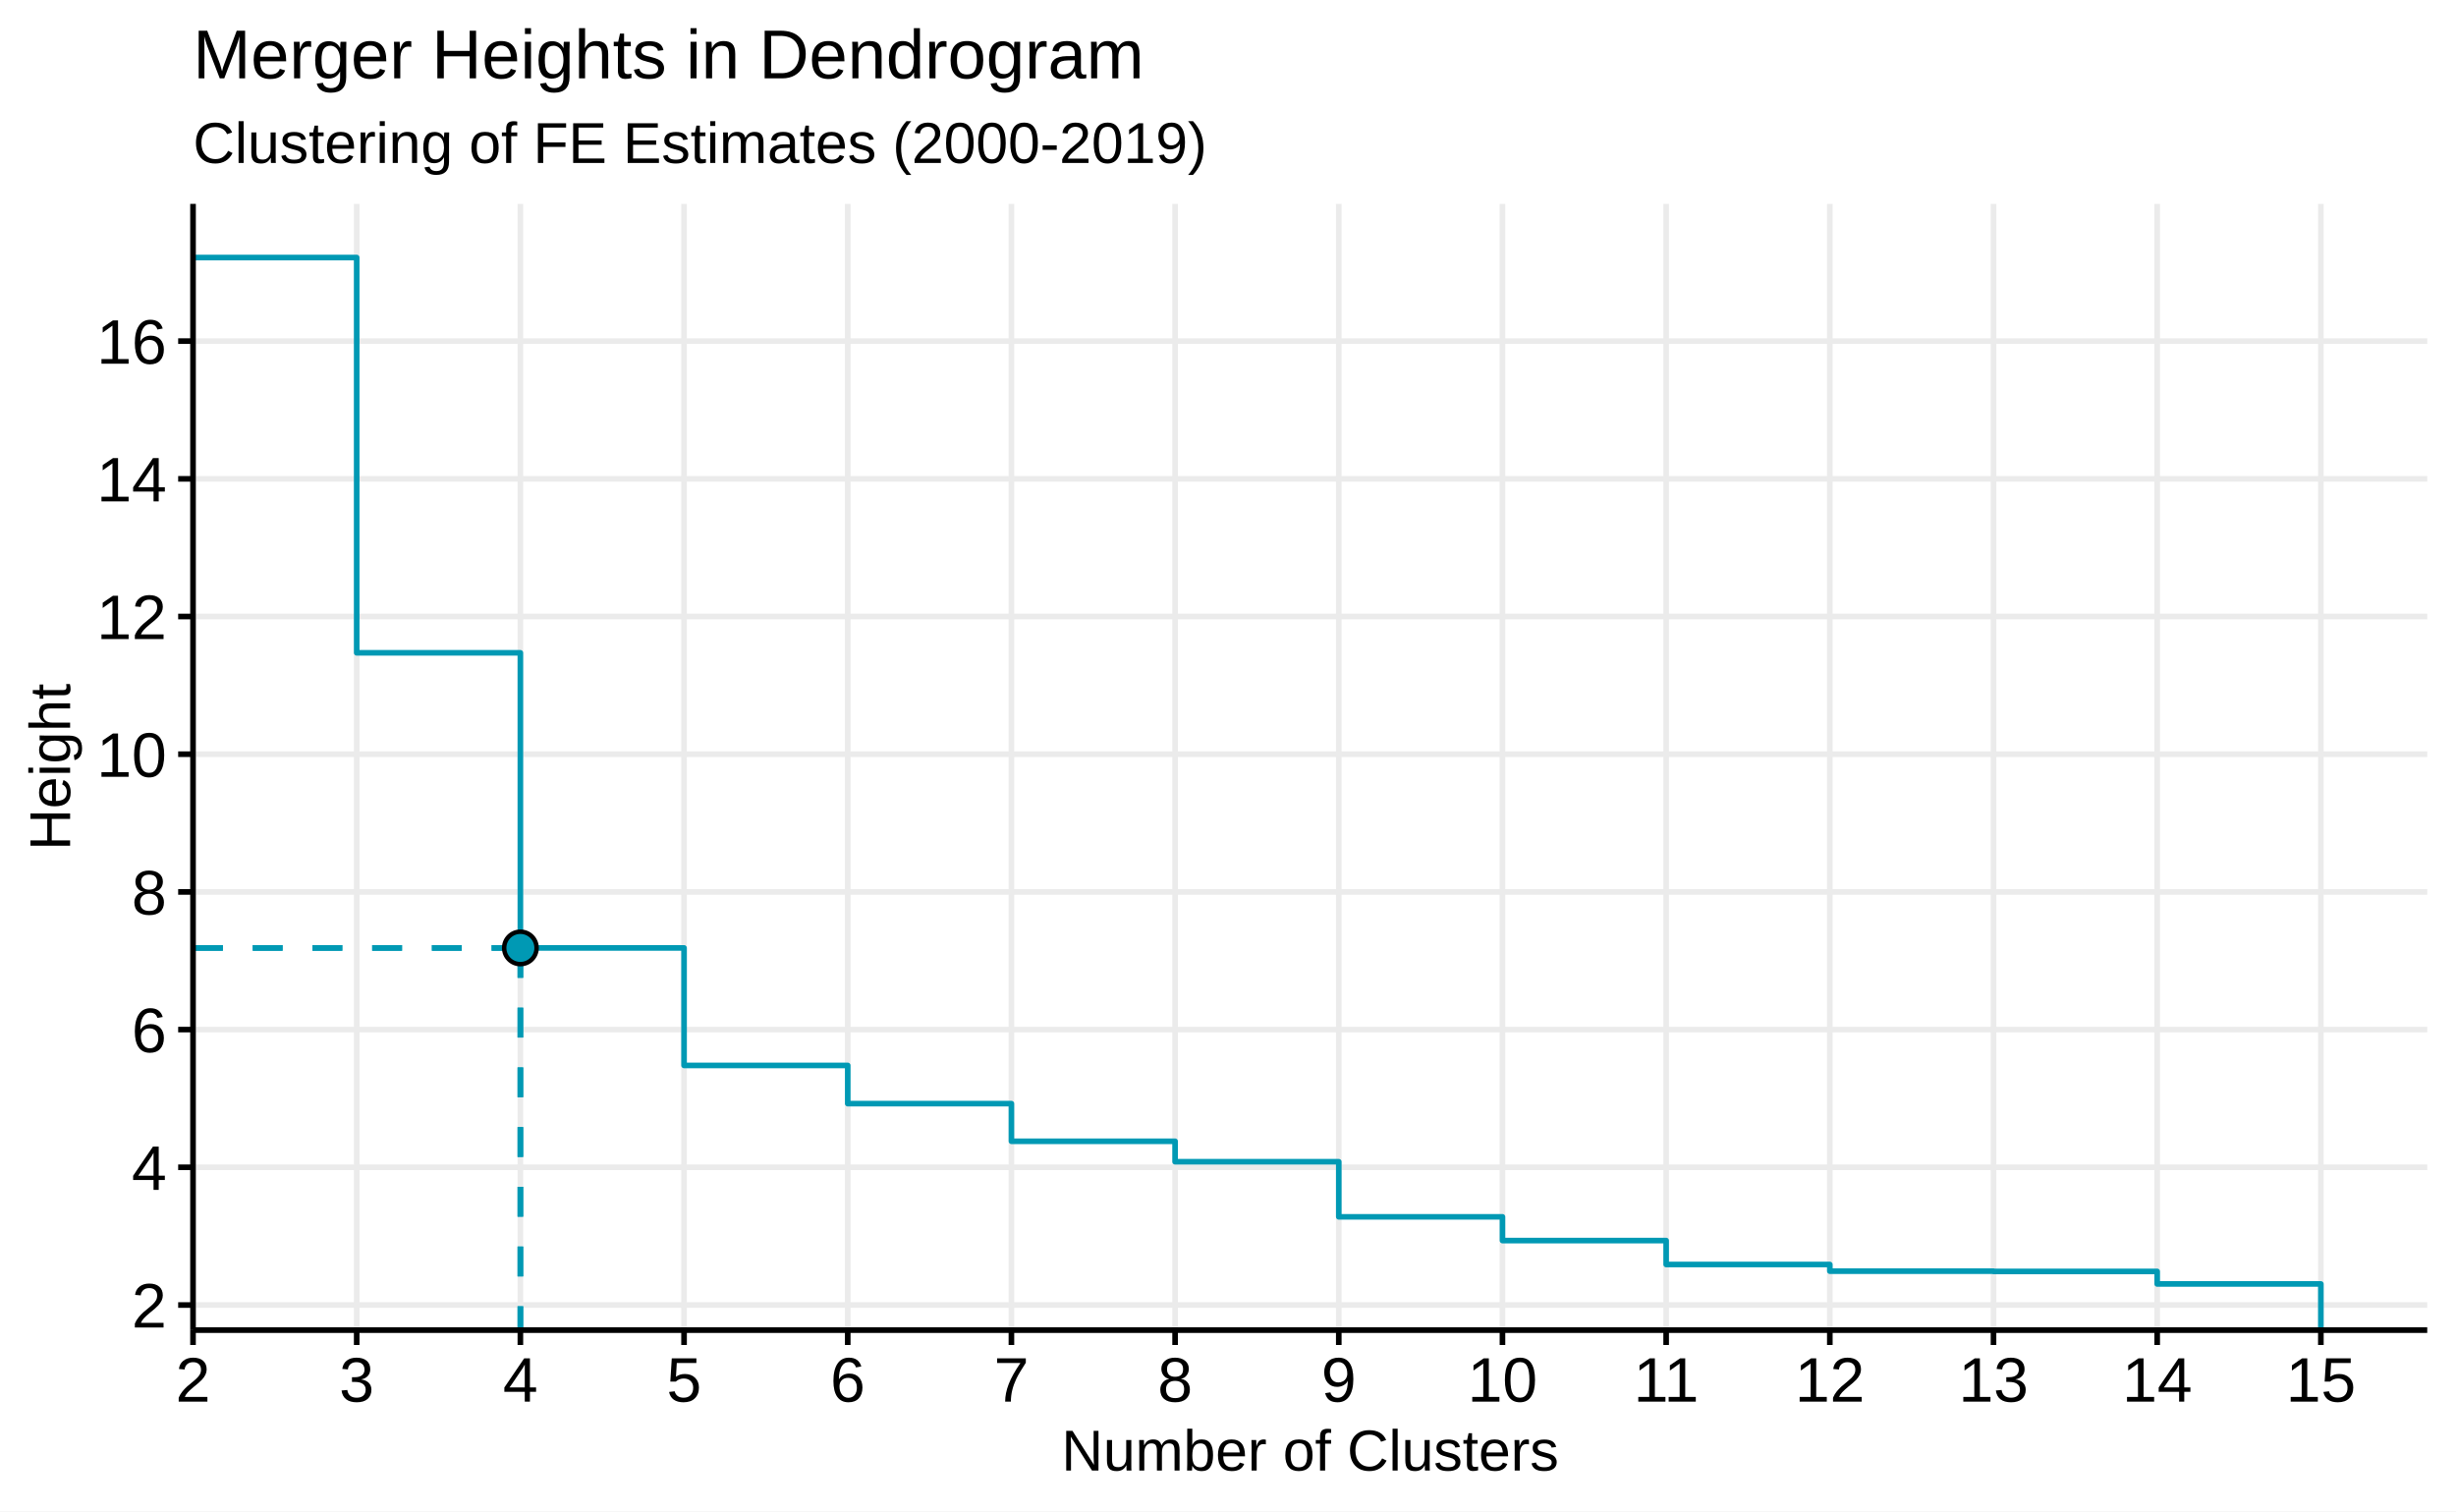
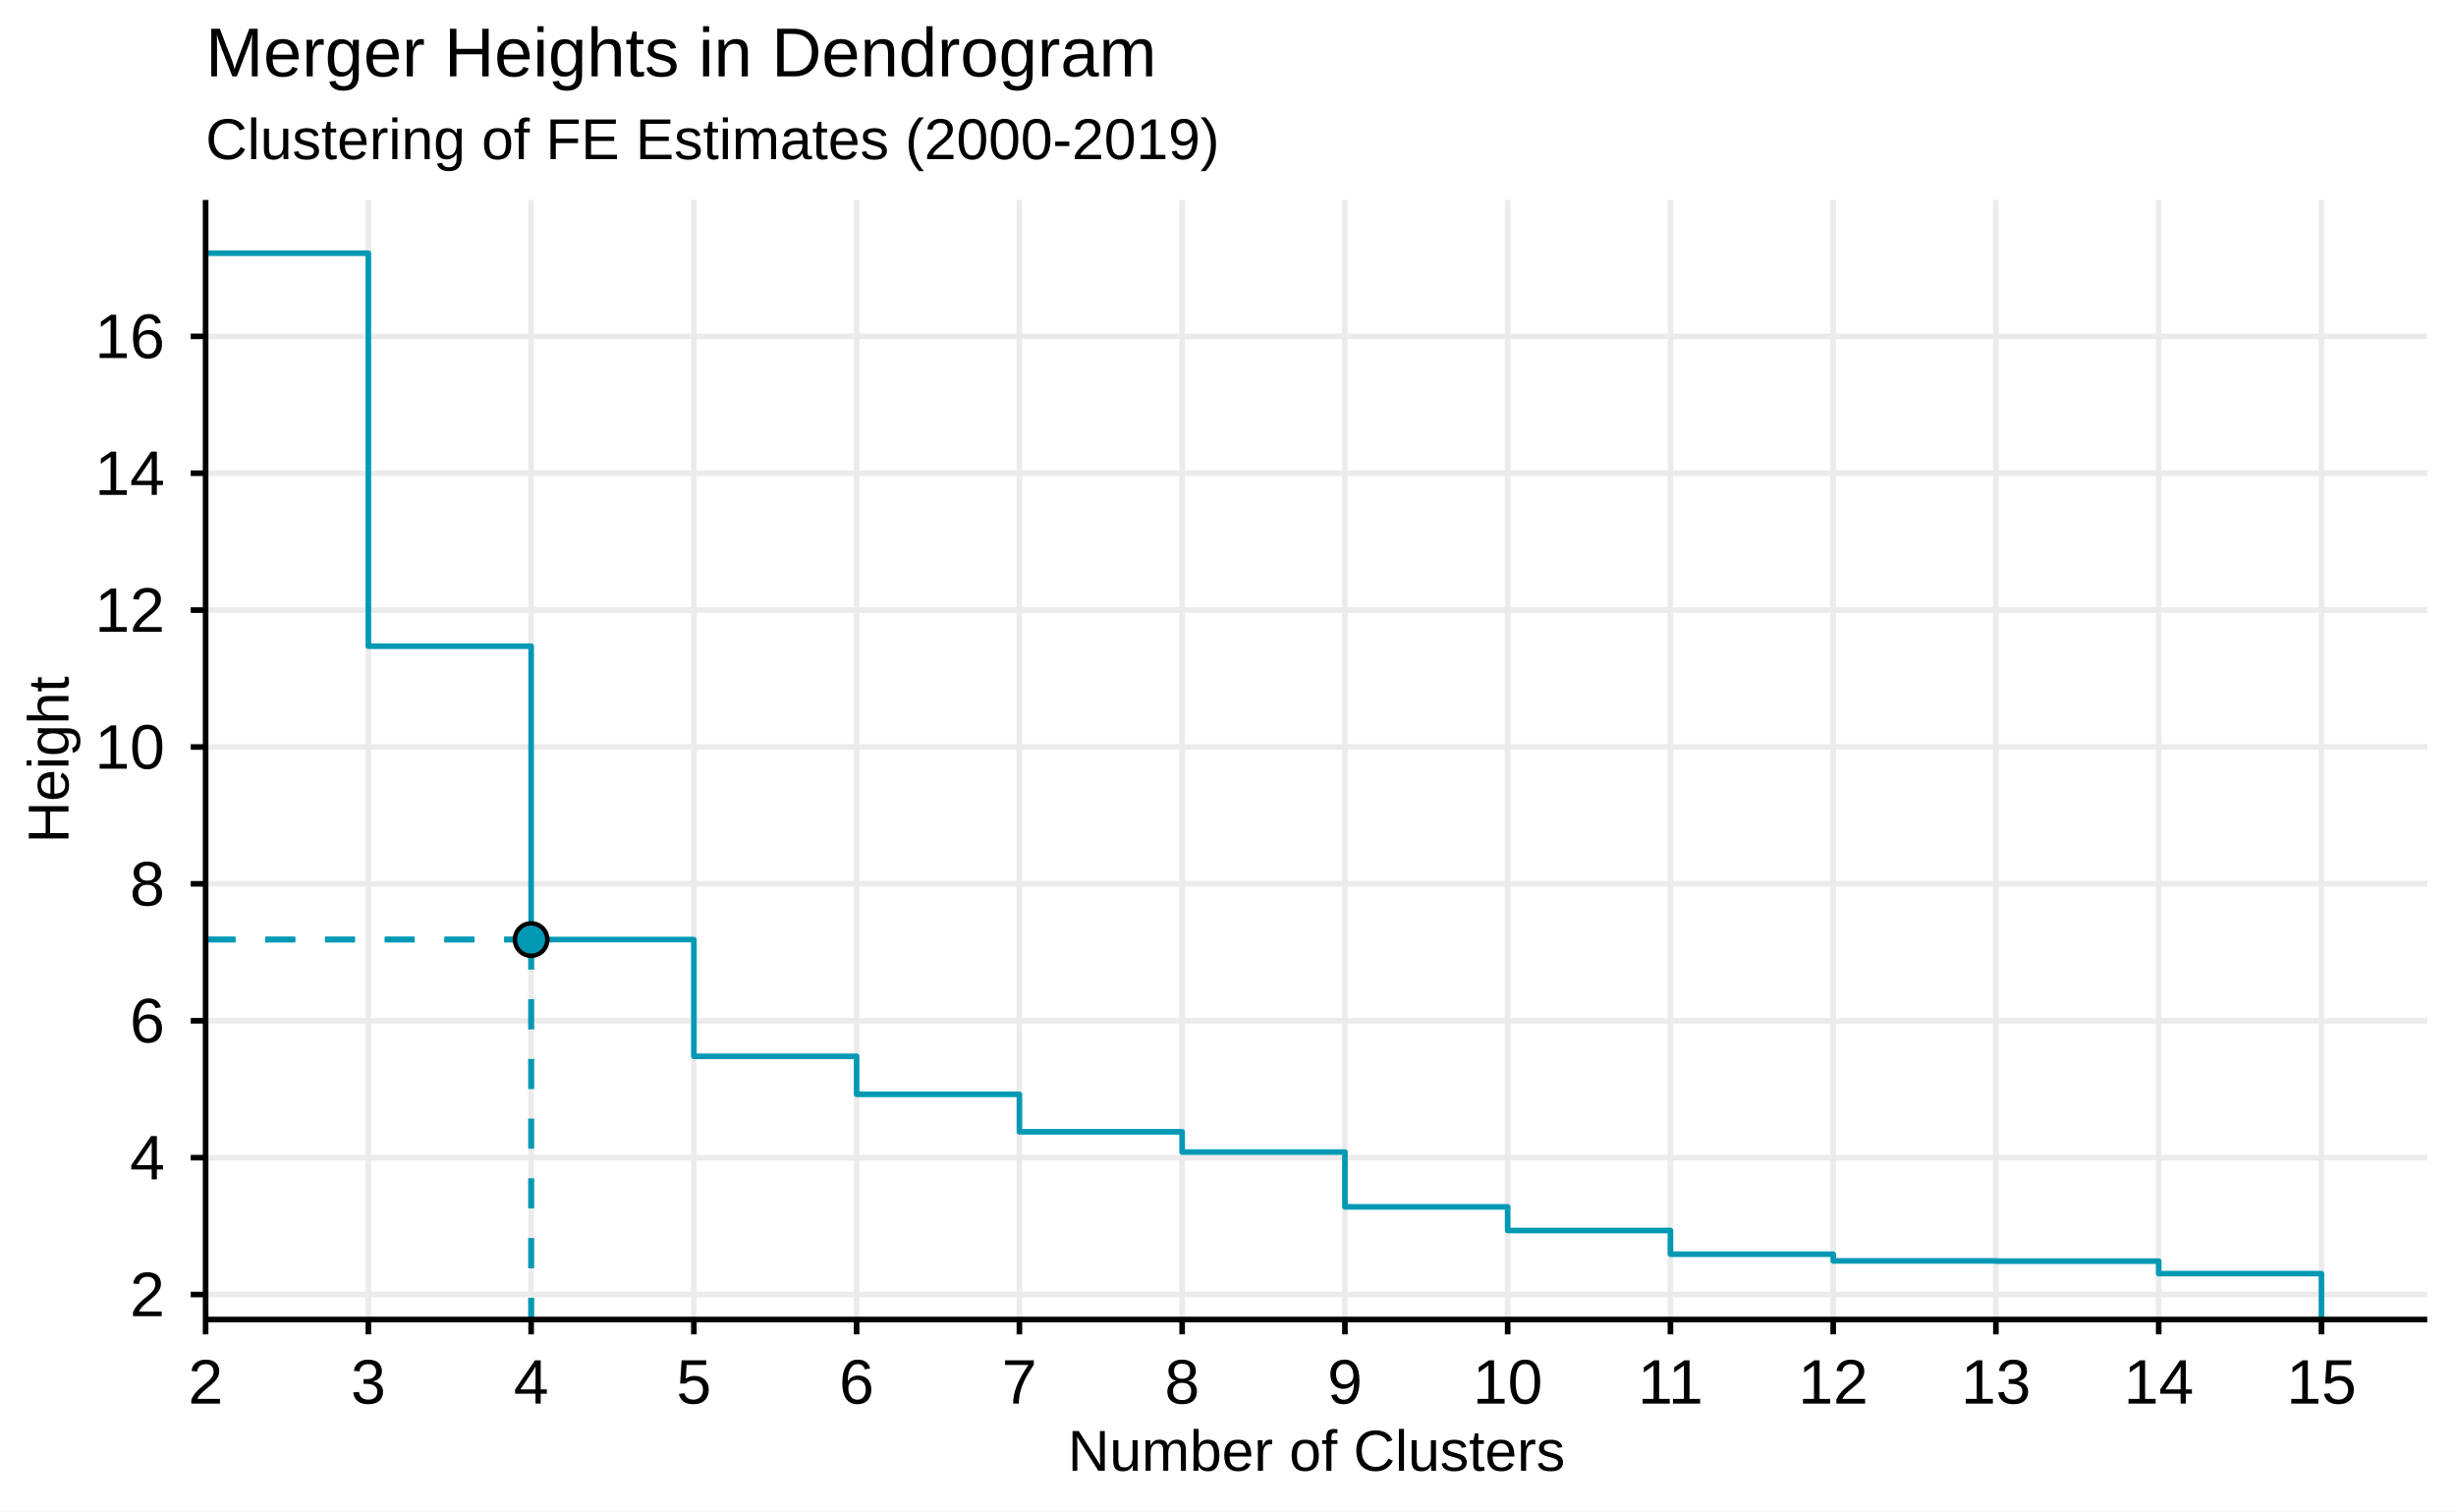
<svg xmlns="http://www.w3.org/2000/svg" width="468.00pt" height="288.00pt" viewBox="0 0 468.00 288.00">
  <g class="svglite">
    <defs>
      <style type="text/css">
    .svglite line, .svglite polyline, .svglite polygon, .svglite path, .svglite rect, .svglite circle {
      fill: none;
      stroke: #000000;
      stroke-linecap: round;
      stroke-linejoin: round;
      stroke-miterlimit: 10.00;
    }
    .svglite text {
      white-space: pre;
    }
    .svglite g.glyphgroup path {
      fill: inherit;
      stroke: none;
    }
  </style>
    </defs>
    <rect width="100%" height="100%" style="stroke: none; fill: #FFFFFF;" />
    <defs>
      <clipPath id="cpMC4wMHw0NjguMDB8MC4wMHwyODguMDA=">
        <rect x="0.00" y="0.00" width="468.00" height="288.00" />
      </clipPath>
    </defs>
    <g clip-path="url(#cpMC4wMHw0NjguMDB8MC4wMHwyODguMDA=)">
- </g>
+       <rect x="0.00" y="0.00" width="468.00" height="288.00" style="stroke-width: 1.07; stroke: none; fill: #FFFFFF;" />
+     </g>
    <defs>
-       <clipPath id="cpMzYuNzh8NDYyLjUyfDM4Ljg1fDI1My40NA==">
-         <rect x="36.78" y="38.85" width="425.74" height="214.59" />
+       <clipPath id="cpMzkuMTh8NDYyLjUyfDM4LjEwfDI1MS40Mg==">
+         <rect x="39.18" y="38.10" width="423.34" height="213.32" />
      </clipPath>
    </defs>
-     <g clip-path="url(#cpMzYuNzh8NDYyLjUyfDM4Ljg1fDI1My40NA==)">
-       <polyline points="36.78,248.66 462.52,248.66 " style="stroke-width: 1.07; stroke: #EBEBEB; stroke-linecap: butt;" />
-       <polyline points="36.78,222.42 462.52,222.42 " style="stroke-width: 1.07; stroke: #EBEBEB; stroke-linecap: butt;" />
-       <polyline points="36.78,196.18 462.52,196.18 " style="stroke-width: 1.07; stroke: #EBEBEB; stroke-linecap: butt;" />
-       <polyline points="36.78,169.95 462.52,169.95 " style="stroke-width: 1.07; stroke: #EBEBEB; stroke-linecap: butt;" />
-       <polyline points="36.78,143.71 462.52,143.71 " style="stroke-width: 1.07; stroke: #EBEBEB; stroke-linecap: butt;" />
-       <polyline points="36.78,117.47 462.52,117.47 " style="stroke-width: 1.07; stroke: #EBEBEB; stroke-linecap: butt;" />
-       <polyline points="36.78,91.24 462.52,91.24 " style="stroke-width: 1.07; stroke: #EBEBEB; stroke-linecap: butt;" />
-       <polyline points="36.78,65.00 462.52,65.00 " style="stroke-width: 1.07; stroke: #EBEBEB; stroke-linecap: butt;" />
-       <polyline points="36.78,253.44 36.78,38.85 " style="stroke-width: 1.07; stroke: #EBEBEB; stroke-linecap: butt;" />
-       <polyline points="67.97,253.44 67.97,38.85 " style="stroke-width: 1.07; stroke: #EBEBEB; stroke-linecap: butt;" />
-       <polyline points="99.16,253.44 99.16,38.85 " style="stroke-width: 1.07; stroke: #EBEBEB; stroke-linecap: butt;" />
-       <polyline points="130.35,253.44 130.35,38.85 " style="stroke-width: 1.07; stroke: #EBEBEB; stroke-linecap: butt;" />
-       <polyline points="161.54,253.44 161.54,38.85 " style="stroke-width: 1.07; stroke: #EBEBEB; stroke-linecap: butt;" />
-       <polyline points="192.73,253.44 192.73,38.85 " style="stroke-width: 1.07; stroke: #EBEBEB; stroke-linecap: butt;" />
-       <polyline points="223.92,253.44 223.92,38.85 " style="stroke-width: 1.07; stroke: #EBEBEB; stroke-linecap: butt;" />
-       <polyline points="255.11,253.44 255.11,38.85 " style="stroke-width: 1.07; stroke: #EBEBEB; stroke-linecap: butt;" />
-       <polyline points="286.30,253.44 286.30,38.85 " style="stroke-width: 1.07; stroke: #EBEBEB; stroke-linecap: butt;" />
-       <polyline points="317.49,253.44 317.49,38.85 " style="stroke-width: 1.07; stroke: #EBEBEB; stroke-linecap: butt;" />
-       <polyline points="348.68,253.44 348.68,38.85 " style="stroke-width: 1.07; stroke: #EBEBEB; stroke-linecap: butt;" />
-       <polyline points="379.87,253.44 379.87,38.85 " style="stroke-width: 1.07; stroke: #EBEBEB; stroke-linecap: butt;" />
-       <polyline points="411.06,253.44 411.06,38.85 " style="stroke-width: 1.07; stroke: #EBEBEB; stroke-linecap: butt;" />
-       <polyline points="442.25,253.44 442.25,38.85 " style="stroke-width: 1.07; stroke: #EBEBEB; stroke-linecap: butt;" />
-       <polyline points="36.78,49.07 67.97,49.07 67.97,124.39 99.16,124.39 99.16,180.62 130.35,180.62 130.35,203.01 161.54,203.01 161.54,210.29 192.73,210.29 192.73,217.46 223.92,217.46 223.92,221.36 255.11,221.36 255.11,231.86 286.30,231.86 286.30,236.38 317.49,236.38 317.49,240.94 348.68,240.94 348.68,242.21 379.87,242.21 379.87,242.26 411.06,242.26 411.06,244.65 442.25,244.65 442.25,253.44 " style="stroke-width: 1.07; stroke: #0099B4; stroke-linecap: butt;" />
-       <line x1="36.78" y1="180.62" x2="99.16" y2="180.62" style="stroke-width: 1.07; stroke: #0099B4; stroke-dasharray: 5.69,5.69; stroke-linecap: butt;" />
-       <line x1="36.78" y1="180.62" x2="99.16" y2="180.62" style="stroke-width: 1.07; stroke: #0099B4; stroke-dasharray: 5.69,5.69; stroke-linecap: butt;" />
-       <line x1="99.16" y1="180.62" x2="99.16" y2="253.44" style="stroke-width: 1.07; stroke: #0099B4; stroke-dasharray: 5.69,5.69; stroke-linecap: butt;" />
-       <line x1="99.16" y1="180.62" x2="99.16" y2="253.44" style="stroke-width: 1.07; stroke: #0099B4; stroke-dasharray: 5.69,5.69; stroke-linecap: butt;" />
-       <circle cx="99.16" cy="180.62" r="3.09" style="stroke-width: 0.85; fill: #0099B4;" />
+     <g clip-path="url(#cpMzkuMTh8NDYyLjUyfDM4LjEwfDI1MS40Mg==)">
+       <polyline points="39.18,246.66 462.52,246.66 " style="stroke-width: 1.07; stroke: #EBEBEB; stroke-linecap: butt;" />
+       <polyline points="39.18,220.58 462.52,220.58 " style="stroke-width: 1.07; stroke: #EBEBEB; stroke-linecap: butt;" />
+       <polyline points="39.18,194.50 462.52,194.50 " style="stroke-width: 1.07; stroke: #EBEBEB; stroke-linecap: butt;" />
+       <polyline points="39.18,168.41 462.52,168.41 " style="stroke-width: 1.07; stroke: #EBEBEB; stroke-linecap: butt;" />
+       <polyline points="39.18,142.33 462.52,142.33 " style="stroke-width: 1.07; stroke: #EBEBEB; stroke-linecap: butt;" />
+       <polyline points="39.18,116.25 462.52,116.25 " style="stroke-width: 1.07; stroke: #EBEBEB; stroke-linecap: butt;" />
+       <polyline points="39.18,90.17 462.52,90.17 " style="stroke-width: 1.07; stroke: #EBEBEB; stroke-linecap: butt;" />
+       <polyline points="39.18,64.09 462.52,64.09 " style="stroke-width: 1.07; stroke: #EBEBEB; stroke-linecap: butt;" />
+       <polyline points="39.18,251.42 39.18,38.10 " style="stroke-width: 1.07; stroke: #EBEBEB; stroke-linecap: butt;" />
+       <polyline points="70.19,251.42 70.19,38.10 " style="stroke-width: 1.07; stroke: #EBEBEB; stroke-linecap: butt;" />
+       <polyline points="101.21,251.42 101.21,38.10 " style="stroke-width: 1.07; stroke: #EBEBEB; stroke-linecap: butt;" />
+       <polyline points="132.22,251.42 132.22,38.10 " style="stroke-width: 1.07; stroke: #EBEBEB; stroke-linecap: butt;" />
+       <polyline points="163.23,251.42 163.23,38.10 " style="stroke-width: 1.07; stroke: #EBEBEB; stroke-linecap: butt;" />
+       <polyline points="194.25,251.42 194.25,38.10 " style="stroke-width: 1.07; stroke: #EBEBEB; stroke-linecap: butt;" />
+       <polyline points="225.26,251.42 225.26,38.10 " style="stroke-width: 1.07; stroke: #EBEBEB; stroke-linecap: butt;" />
+       <polyline points="256.28,251.42 256.28,38.10 " style="stroke-width: 1.07; stroke: #EBEBEB; stroke-linecap: butt;" />
+       <polyline points="287.29,251.42 287.29,38.10 " style="stroke-width: 1.07; stroke: #EBEBEB; stroke-linecap: butt;" />
+       <polyline points="318.31,251.42 318.31,38.10 " style="stroke-width: 1.07; stroke: #EBEBEB; stroke-linecap: butt;" />
+       <polyline points="349.32,251.42 349.32,38.10 " style="stroke-width: 1.07; stroke: #EBEBEB; stroke-linecap: butt;" />
+       <polyline points="380.33,251.42 380.33,38.10 " style="stroke-width: 1.07; stroke: #EBEBEB; stroke-linecap: butt;" />
+       <polyline points="411.35,251.42 411.35,38.10 " style="stroke-width: 1.07; stroke: #EBEBEB; stroke-linecap: butt;" />
+       <polyline points="442.36,251.42 442.36,38.10 " style="stroke-width: 1.07; stroke: #EBEBEB; stroke-linecap: butt;" />
+       <polyline points="39.18,48.25 70.19,48.25 70.19,123.13 101.21,123.13 101.21,179.03 132.22,179.03 132.22,201.28 163.23,201.28 163.23,208.52 194.25,208.52 194.25,215.65 225.26,215.65 225.26,219.52 256.28,219.52 256.28,229.96 287.29,229.96 287.29,234.46 318.31,234.46 318.31,238.98 349.32,238.98 349.32,240.25 380.33,240.25 380.33,240.30 411.35,240.30 411.35,242.68 442.36,242.68 442.36,251.42 " style="stroke-width: 1.07; stroke: #0099B4; stroke-linecap: butt;" />
+       <line x1="39.18" y1="179.03" x2="101.21" y2="179.03" style="stroke-width: 1.07; stroke: #0099B4; stroke-dasharray: 5.69,5.69; stroke-linecap: butt;" />
+       <line x1="39.18" y1="179.03" x2="101.21" y2="179.03" style="stroke-width: 1.07; stroke: #0099B4; stroke-dasharray: 5.69,5.69; stroke-linecap: butt;" />
+       <line x1="101.21" y1="179.03" x2="101.21" y2="251.42" style="stroke-width: 1.07; stroke: #0099B4; stroke-dasharray: 5.69,5.69; stroke-linecap: butt;" />
+       <line x1="101.21" y1="179.03" x2="101.21" y2="251.42" style="stroke-width: 1.07; stroke: #0099B4; stroke-dasharray: 5.69,5.69; stroke-linecap: butt;" />
+       <circle cx="101.21" cy="179.03" r="3.09" style="stroke-width: 0.85; fill: #0099B4;" />
    </g>
    <g clip-path="url(#cpMC4wMHw0NjguMDB8MC4wMHwyODguMDA=)">
-       <polyline points="36.78,253.44 36.78,38.85 " style="stroke-width: 1.07; stroke-linecap: butt;" />
-       <text x="31.76" y="252.95" text-anchor="end" style="font-size: 12.00px; font-family: &quot;Arial&quot;;" textLength="6.67px" lengthAdjust="spacingAndGlyphs">2</text>
-       <text x="31.76" y="226.72" text-anchor="end" style="font-size: 12.00px; font-family: &quot;Arial&quot;;" textLength="6.67px" lengthAdjust="spacingAndGlyphs">4</text>
-       <text x="31.76" y="200.48" text-anchor="end" style="font-size: 12.00px; font-family: &quot;Arial&quot;;" textLength="6.67px" lengthAdjust="spacingAndGlyphs">6</text>
-       <text x="31.76" y="174.25" text-anchor="end" style="font-size: 12.00px; font-family: &quot;Arial&quot;;" textLength="6.67px" lengthAdjust="spacingAndGlyphs">8</text>
-       <text x="31.76" y="148.01" text-anchor="end" style="font-size: 12.00px; font-family: &quot;Arial&quot;;" textLength="13.34px" lengthAdjust="spacingAndGlyphs">10</text>
-       <text x="31.76" y="121.77" text-anchor="end" style="font-size: 12.00px; font-family: &quot;Arial&quot;;" textLength="13.34px" lengthAdjust="spacingAndGlyphs">12</text>
-       <text x="31.76" y="95.54" text-anchor="end" style="font-size: 12.00px; font-family: &quot;Arial&quot;;" textLength="13.34px" lengthAdjust="spacingAndGlyphs">14</text>
-       <text x="31.76" y="69.30" text-anchor="end" style="font-size: 12.00px; font-family: &quot;Arial&quot;;" textLength="13.34px" lengthAdjust="spacingAndGlyphs">16</text>
-       <polyline points="33.95,248.66 36.78,248.66 " style="stroke-width: 1.07; stroke-linecap: butt;" />
-       <polyline points="33.95,222.42 36.78,222.42 " style="stroke-width: 1.07; stroke-linecap: butt;" />
-       <polyline points="33.95,196.18 36.78,196.18 " style="stroke-width: 1.07; stroke-linecap: butt;" />
-       <polyline points="33.95,169.95 36.78,169.95 " style="stroke-width: 1.07; stroke-linecap: butt;" />
-       <polyline points="33.95,143.71 36.78,143.71 " style="stroke-width: 1.07; stroke-linecap: butt;" />
-       <polyline points="33.95,117.47 36.78,117.47 " style="stroke-width: 1.07; stroke-linecap: butt;" />
-       <polyline points="33.95,91.24 36.78,91.24 " style="stroke-width: 1.07; stroke-linecap: butt;" />
-       <polyline points="33.95,65.00 36.78,65.00 " style="stroke-width: 1.07; stroke-linecap: butt;" />
-       <polyline points="36.78,253.44 462.52,253.44 " style="stroke-width: 1.07; stroke-linecap: butt;" />
-       <polyline points="36.78,256.28 36.78,253.44 " style="stroke-width: 1.07; stroke-linecap: butt;" />
-       <polyline points="67.97,256.28 67.97,253.44 " style="stroke-width: 1.07; stroke-linecap: butt;" />
-       <polyline points="99.16,256.28 99.16,253.44 " style="stroke-width: 1.07; stroke-linecap: butt;" />
-       <polyline points="130.35,256.28 130.35,253.44 " style="stroke-width: 1.07; stroke-linecap: butt;" />
-       <polyline points="161.54,256.28 161.54,253.44 " style="stroke-width: 1.07; stroke-linecap: butt;" />
-       <polyline points="192.73,256.28 192.73,253.44 " style="stroke-width: 1.07; stroke-linecap: butt;" />
-       <polyline points="223.92,256.28 223.92,253.44 " style="stroke-width: 1.07; stroke-linecap: butt;" />
-       <polyline points="255.11,256.28 255.11,253.44 " style="stroke-width: 1.07; stroke-linecap: butt;" />
-       <polyline points="286.30,256.28 286.30,253.44 " style="stroke-width: 1.07; stroke-linecap: butt;" />
-       <polyline points="317.49,256.28 317.49,253.44 " style="stroke-width: 1.07; stroke-linecap: butt;" />
-       <polyline points="348.68,256.28 348.68,253.44 " style="stroke-width: 1.07; stroke-linecap: butt;" />
-       <polyline points="379.87,256.28 379.87,253.44 " style="stroke-width: 1.07; stroke-linecap: butt;" />
-       <polyline points="411.06,256.28 411.06,253.44 " style="stroke-width: 1.07; stroke-linecap: butt;" />
-       <polyline points="442.25,256.28 442.25,253.44 " style="stroke-width: 1.07; stroke-linecap: butt;" />
-       <text x="36.78" y="267.07" text-anchor="middle" style="font-size: 12.00px; font-family: &quot;Arial&quot;;" textLength="6.67px" lengthAdjust="spacingAndGlyphs">2</text>
-       <text x="67.97" y="267.07" text-anchor="middle" style="font-size: 12.00px; font-family: &quot;Arial&quot;;" textLength="6.67px" lengthAdjust="spacingAndGlyphs">3</text>
-       <text x="99.16" y="267.07" text-anchor="middle" style="font-size: 12.00px; font-family: &quot;Arial&quot;;" textLength="6.67px" lengthAdjust="spacingAndGlyphs">4</text>
-       <text x="130.35" y="267.07" text-anchor="middle" style="font-size: 12.00px; font-family: &quot;Arial&quot;;" textLength="6.67px" lengthAdjust="spacingAndGlyphs">5</text>
-       <text x="161.54" y="267.07" text-anchor="middle" style="font-size: 12.00px; font-family: &quot;Arial&quot;;" textLength="6.67px" lengthAdjust="spacingAndGlyphs">6</text>
-       <text x="192.73" y="267.07" text-anchor="middle" style="font-size: 12.00px; font-family: &quot;Arial&quot;;" textLength="6.67px" lengthAdjust="spacingAndGlyphs">7</text>
-       <text x="223.92" y="267.07" text-anchor="middle" style="font-size: 12.00px; font-family: &quot;Arial&quot;;" textLength="6.67px" lengthAdjust="spacingAndGlyphs">8</text>
-       <text x="255.11" y="267.07" text-anchor="middle" style="font-size: 12.00px; font-family: &quot;Arial&quot;;" textLength="6.67px" lengthAdjust="spacingAndGlyphs">9</text>
-       <text x="286.30" y="267.07" text-anchor="middle" style="font-size: 12.00px; font-family: &quot;Arial&quot;;" textLength="13.34px" lengthAdjust="spacingAndGlyphs">10</text>
-       <text x="317.49" y="267.07" text-anchor="middle" style="font-size: 12.00px; font-family: &quot;Arial&quot;;" textLength="12.45px" lengthAdjust="spacingAndGlyphs">11</text>
-       <text x="348.68" y="267.07" text-anchor="middle" style="font-size: 12.00px; font-family: &quot;Arial&quot;;" textLength="13.34px" lengthAdjust="spacingAndGlyphs">12</text>
-       <text x="379.87" y="267.07" text-anchor="middle" style="font-size: 12.00px; font-family: &quot;Arial&quot;;" textLength="13.34px" lengthAdjust="spacingAndGlyphs">13</text>
-       <text x="411.06" y="267.07" text-anchor="middle" style="font-size: 12.00px; font-family: &quot;Arial&quot;;" textLength="13.34px" lengthAdjust="spacingAndGlyphs">14</text>
-       <text x="442.25" y="267.07" text-anchor="middle" style="font-size: 12.00px; font-family: &quot;Arial&quot;;" textLength="13.34px" lengthAdjust="spacingAndGlyphs">15</text>
-       <text x="249.65" y="280.20" text-anchor="middle" style="font-size: 11.00px; font-family: &quot;Arial&quot;;" textLength="94.78px" lengthAdjust="spacingAndGlyphs">Number of Clusters</text>
-       <text transform="translate(13.36,146.15) rotate(-90)" text-anchor="middle" style="font-size: 11.00px; font-family: &quot;Arial&quot;;" textLength="31.81px" lengthAdjust="spacingAndGlyphs">Height</text>
-       <text x="36.78" y="31.05" style="font-size: 11.00px; font-family: &quot;Arial&quot;;" textLength="193.31px" lengthAdjust="spacingAndGlyphs">Clustering of FE Estimates (2000-2019)</text>
-       <text x="36.78" y="14.93" style="font-size: 13.20px; font-family: &quot;Arial&quot;;" textLength="180.95px" lengthAdjust="spacingAndGlyphs">Merger Heights in Dendrogram</text>
+       <polyline points="39.18,251.42 39.18,38.10 " style="stroke-width: 1.07; stroke-linecap: butt;" />
+       <text x="31.41" y="250.79" text-anchor="end" style="font-size: 12.00px; font-family: &quot;Liberation Sans&quot;;" textLength="6.67px" lengthAdjust="spacingAndGlyphs">2</text>
+       <text x="31.41" y="224.71" text-anchor="end" style="font-size: 12.00px; font-family: &quot;Liberation Sans&quot;;" textLength="6.67px" lengthAdjust="spacingAndGlyphs">4</text>
+       <text x="31.41" y="198.62" text-anchor="end" style="font-size: 12.00px; font-family: &quot;Liberation Sans&quot;;" textLength="6.67px" lengthAdjust="spacingAndGlyphs">6</text>
+       <text x="31.41" y="172.54" text-anchor="end" style="font-size: 12.00px; font-family: &quot;Liberation Sans&quot;;" textLength="6.67px" lengthAdjust="spacingAndGlyphs">8</text>
+       <text x="31.41" y="146.46" text-anchor="end" style="font-size: 12.00px; font-family: &quot;Liberation Sans&quot;;" textLength="13.34px" lengthAdjust="spacingAndGlyphs">10</text>
+       <text x="31.41" y="120.38" text-anchor="end" style="font-size: 12.00px; font-family: &quot;Liberation Sans&quot;;" textLength="13.34px" lengthAdjust="spacingAndGlyphs">12</text>
+       <text x="31.41" y="94.30" text-anchor="end" style="font-size: 12.00px; font-family: &quot;Liberation Sans&quot;;" textLength="13.34px" lengthAdjust="spacingAndGlyphs">14</text>
+       <text x="31.41" y="68.22" text-anchor="end" style="font-size: 12.00px; font-family: &quot;Liberation Sans&quot;;" textLength="13.34px" lengthAdjust="spacingAndGlyphs">16</text>
+       <polyline points="36.34,246.66 39.18,246.66 " style="stroke-width: 1.07; stroke-linecap: butt;" />
+       <polyline points="36.34,220.58 39.18,220.58 " style="stroke-width: 1.07; stroke-linecap: butt;" />
+       <polyline points="36.34,194.50 39.18,194.50 " style="stroke-width: 1.07; stroke-linecap: butt;" />
+       <polyline points="36.34,168.41 39.18,168.41 " style="stroke-width: 1.07; stroke-linecap: butt;" />
+       <polyline points="36.34,142.33 39.18,142.33 " style="stroke-width: 1.07; stroke-linecap: butt;" />
+       <polyline points="36.34,116.25 39.18,116.25 " style="stroke-width: 1.07; stroke-linecap: butt;" />
+       <polyline points="36.34,90.17 39.18,90.17 " style="stroke-width: 1.07; stroke-linecap: butt;" />
+       <polyline points="36.34,64.09 39.18,64.09 " style="stroke-width: 1.07; stroke-linecap: butt;" />
+       <polyline points="39.18,251.42 462.52,251.42 " style="stroke-width: 1.07; stroke-linecap: butt;" />
+       <polyline points="39.18,254.25 39.18,251.42 " style="stroke-width: 1.07; stroke-linecap: butt;" />
+       <polyline points="70.19,254.25 70.19,251.42 " style="stroke-width: 1.07; stroke-linecap: butt;" />
+       <polyline points="101.21,254.25 101.21,251.42 " style="stroke-width: 1.07; stroke-linecap: butt;" />
+       <polyline points="132.22,254.25 132.22,251.42 " style="stroke-width: 1.07; stroke-linecap: butt;" />
+       <polyline points="163.23,254.25 163.23,251.42 " style="stroke-width: 1.07; stroke-linecap: butt;" />
+       <polyline points="194.25,254.25 194.25,251.42 " style="stroke-width: 1.07; stroke-linecap: butt;" />
+       <polyline points="225.26,254.25 225.26,251.42 " style="stroke-width: 1.07; stroke-linecap: butt;" />
+       <polyline points="256.28,254.25 256.28,251.42 " style="stroke-width: 1.07; stroke-linecap: butt;" />
+       <polyline points="287.29,254.25 287.29,251.42 " style="stroke-width: 1.07; stroke-linecap: butt;" />
+       <polyline points="318.31,254.25 318.31,251.42 " style="stroke-width: 1.07; stroke-linecap: butt;" />
+       <polyline points="349.32,254.25 349.32,251.42 " style="stroke-width: 1.07; stroke-linecap: butt;" />
+       <polyline points="380.33,254.25 380.33,251.42 " style="stroke-width: 1.07; stroke-linecap: butt;" />
+       <polyline points="411.35,254.25 411.35,251.42 " style="stroke-width: 1.07; stroke-linecap: butt;" />
+       <polyline points="442.36,254.25 442.36,251.42 " style="stroke-width: 1.07; stroke-linecap: butt;" />
+       <text x="39.18" y="267.44" text-anchor="middle" style="font-size: 12.00px; font-family: &quot;Liberation Sans&quot;;" textLength="6.67px" lengthAdjust="spacingAndGlyphs">2</text>
+       <text x="70.19" y="267.44" text-anchor="middle" style="font-size: 12.00px; font-family: &quot;Liberation Sans&quot;;" textLength="6.67px" lengthAdjust="spacingAndGlyphs">3</text>
+       <text x="101.21" y="267.44" text-anchor="middle" style="font-size: 12.00px; font-family: &quot;Liberation Sans&quot;;" textLength="6.67px" lengthAdjust="spacingAndGlyphs">4</text>
+       <text x="132.22" y="267.44" text-anchor="middle" style="font-size: 12.00px; font-family: &quot;Liberation Sans&quot;;" textLength="6.67px" lengthAdjust="spacingAndGlyphs">5</text>
+       <text x="163.23" y="267.44" text-anchor="middle" style="font-size: 12.00px; font-family: &quot;Liberation Sans&quot;;" textLength="6.67px" lengthAdjust="spacingAndGlyphs">6</text>
+       <text x="194.25" y="267.44" text-anchor="middle" style="font-size: 12.00px; font-family: &quot;Liberation Sans&quot;;" textLength="6.67px" lengthAdjust="spacingAndGlyphs">7</text>
+       <text x="225.26" y="267.44" text-anchor="middle" style="font-size: 12.00px; font-family: &quot;Liberation Sans&quot;;" textLength="6.67px" lengthAdjust="spacingAndGlyphs">8</text>
+       <text x="256.28" y="267.44" text-anchor="middle" style="font-size: 12.00px; font-family: &quot;Liberation Sans&quot;;" textLength="6.67px" lengthAdjust="spacingAndGlyphs">9</text>
+       <text x="287.29" y="267.44" text-anchor="middle" style="font-size: 12.00px; font-family: &quot;Liberation Sans&quot;;" textLength="13.34px" lengthAdjust="spacingAndGlyphs">10</text>
+       <text x="318.31" y="267.44" text-anchor="middle" style="font-size: 12.00px; font-family: &quot;Liberation Sans&quot;;" textLength="12.45px" lengthAdjust="spacingAndGlyphs">11</text>
+       <text x="349.32" y="267.44" text-anchor="middle" style="font-size: 12.00px; font-family: &quot;Liberation Sans&quot;;" textLength="13.34px" lengthAdjust="spacingAndGlyphs">12</text>
+       <text x="380.33" y="267.44" text-anchor="middle" style="font-size: 12.00px; font-family: &quot;Liberation Sans&quot;;" textLength="13.34px" lengthAdjust="spacingAndGlyphs">13</text>
+       <text x="411.35" y="267.44" text-anchor="middle" style="font-size: 12.00px; font-family: &quot;Liberation Sans&quot;;" textLength="13.34px" lengthAdjust="spacingAndGlyphs">14</text>
+       <text x="442.36" y="267.44" text-anchor="middle" style="font-size: 12.00px; font-family: &quot;Liberation Sans&quot;;" textLength="13.34px" lengthAdjust="spacingAndGlyphs">15</text>
+       <text x="250.85" y="280.24" text-anchor="middle" style="font-size: 11.00px; font-family: &quot;Liberation Sans&quot;;" textLength="94.78px" lengthAdjust="spacingAndGlyphs">Number of Clusters</text>
+       <text transform="translate(13.05,144.76) rotate(-90)" text-anchor="middle" style="font-size: 11.00px; font-family: &quot;Liberation Sans&quot;;" textLength="31.81px" lengthAdjust="spacingAndGlyphs">Height</text>
+       <text x="39.18" y="30.33" style="font-size: 11.00px; font-family: &quot;Liberation Sans&quot;;" textLength="193.31px" lengthAdjust="spacingAndGlyphs">Clustering of FE Estimates (2000-2019)</text>
+       <text x="39.18" y="14.55" style="font-size: 13.20px; font-family: &quot;Liberation Sans&quot;;" textLength="180.95px" lengthAdjust="spacingAndGlyphs">Merger Heights in Dendrogram</text>
    </g>
  </g>
</svg>
